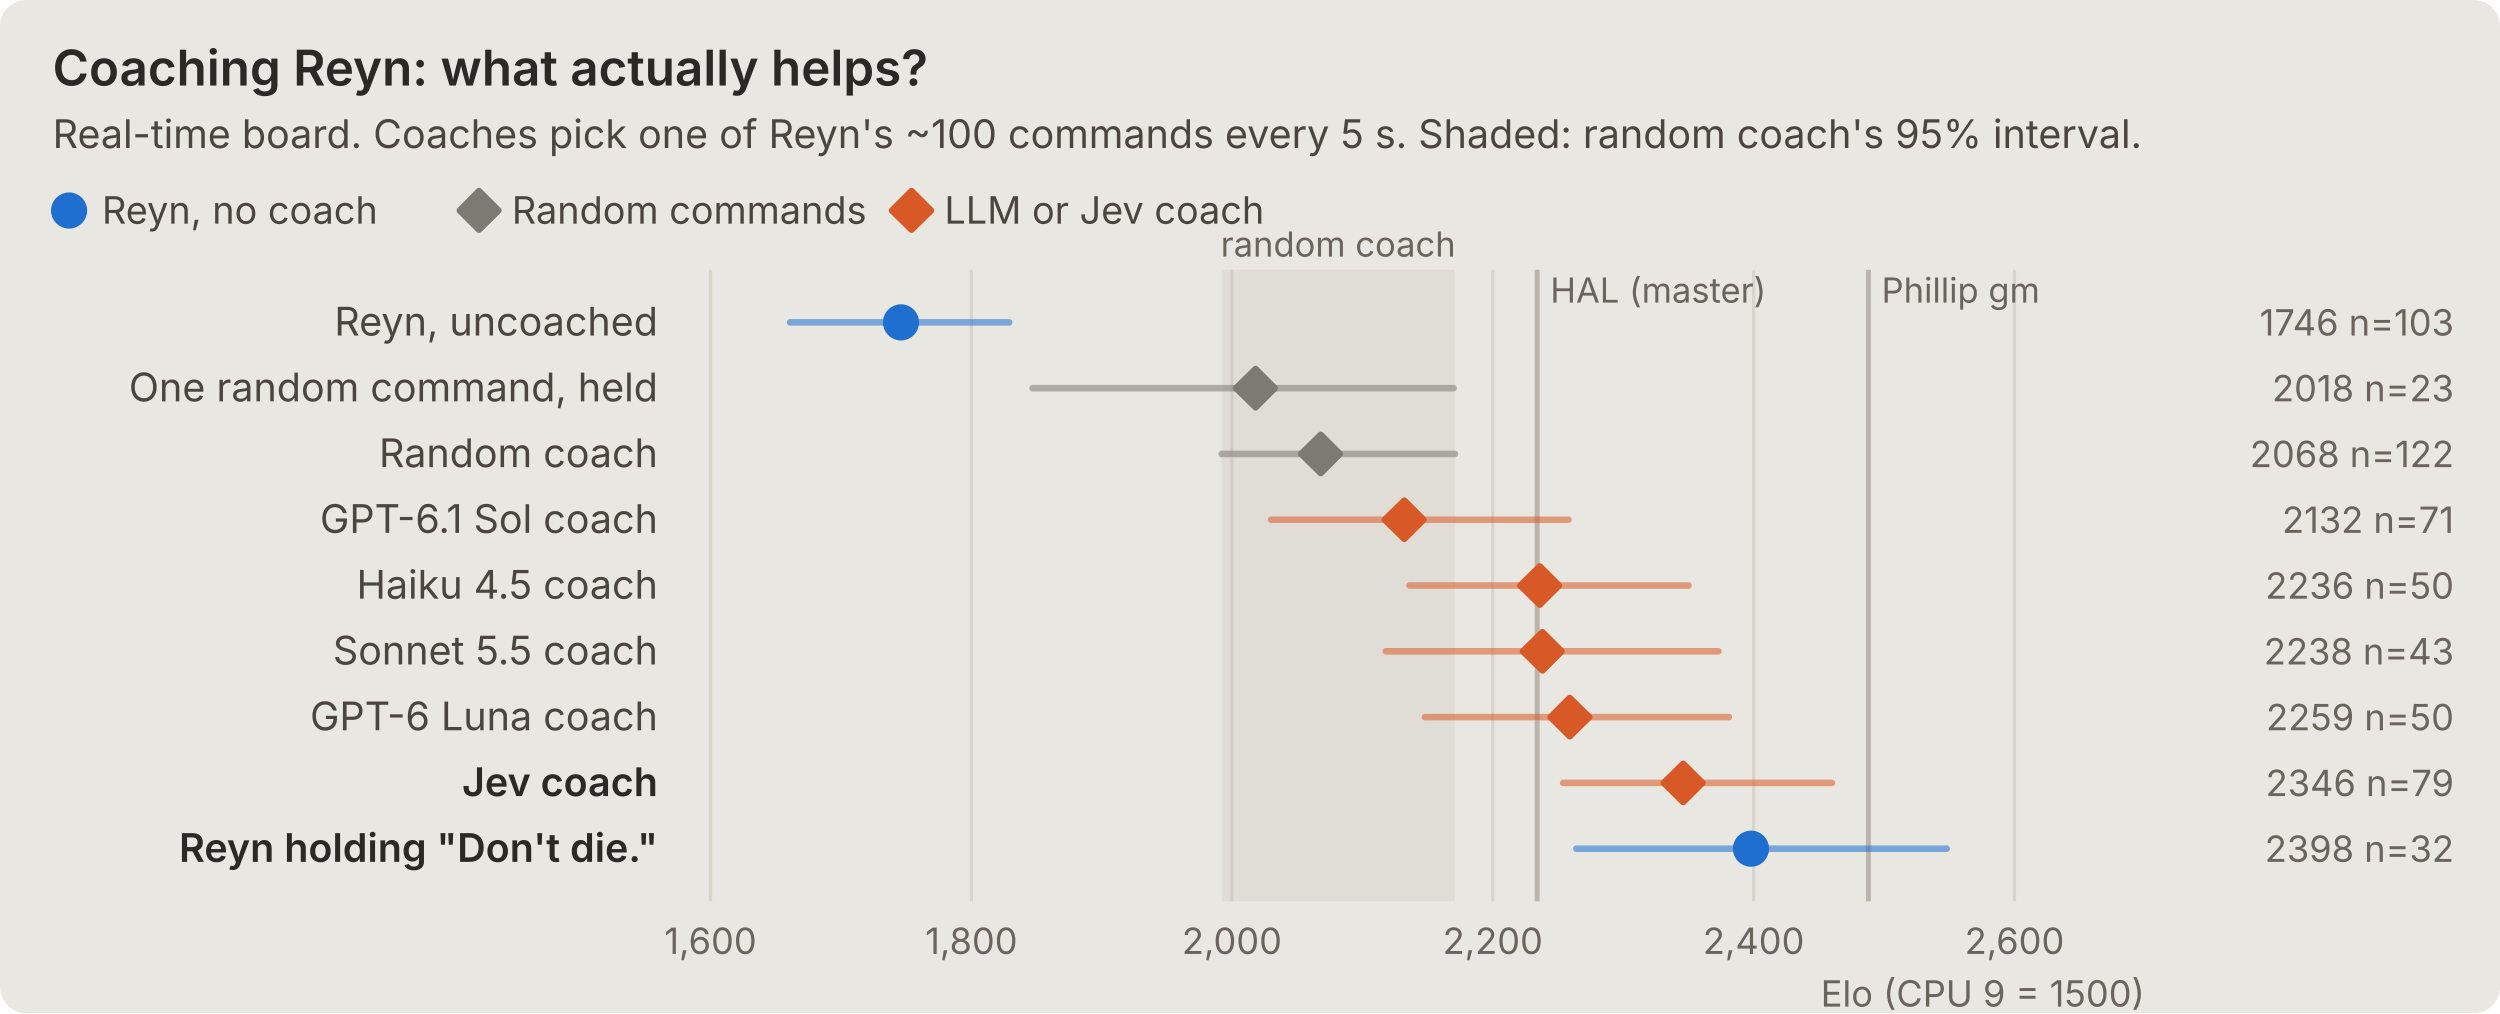
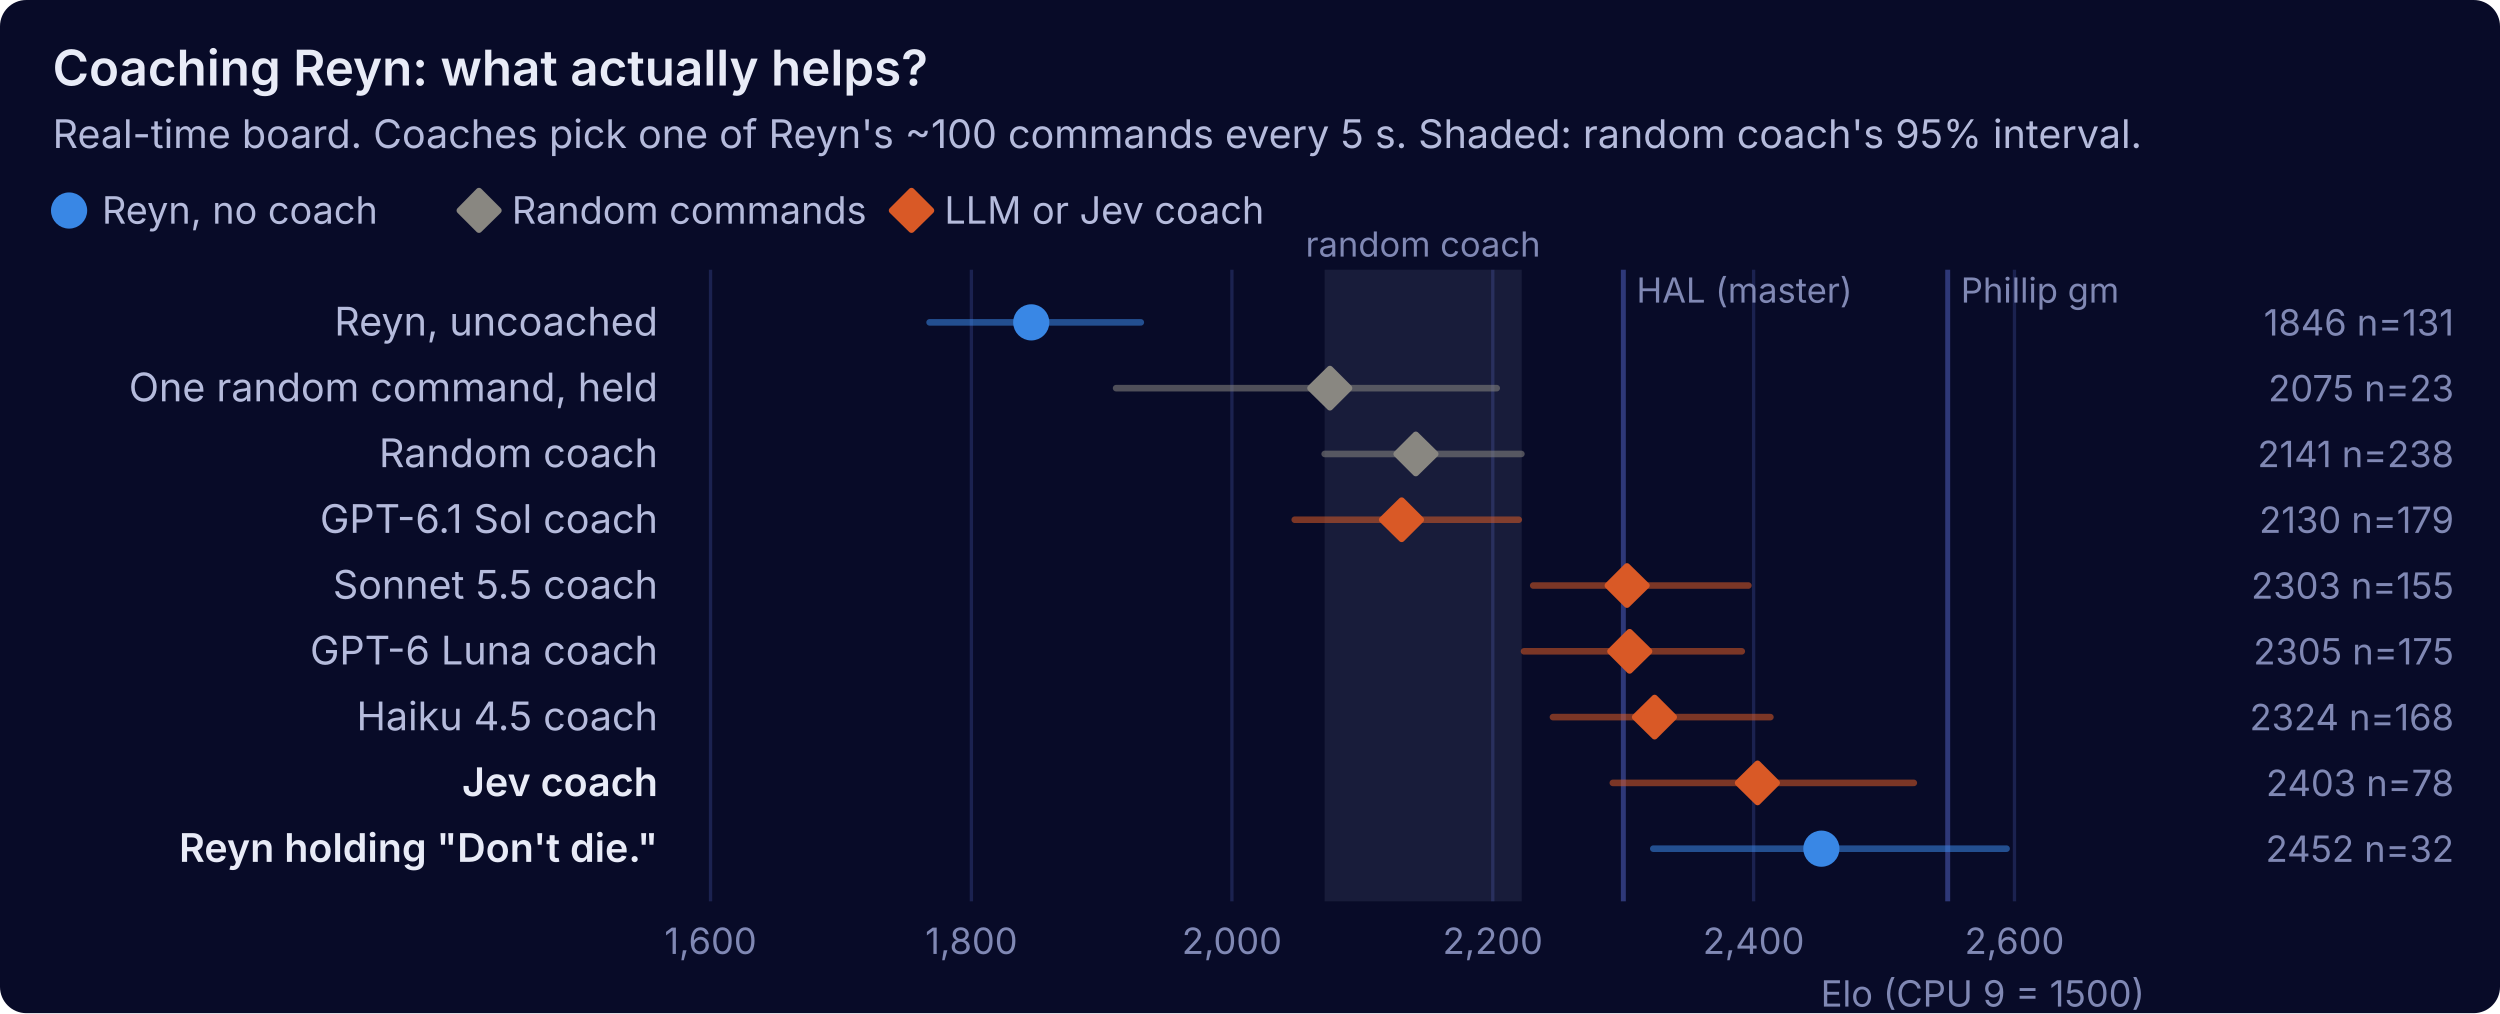
<svg xmlns="http://www.w3.org/2000/svg" viewBox="0 0 760 308" width="760" height="308" role="img" aria-label="Coaching Reyn: what actually helps?">
-   <style>text{font-family:system-ui, -apple-system, "Segoe UI", sans-serif;font-variant-numeric:tabular-nums}.bg{fill:#e9e7e1}.ring{stroke:#e9e7e1}.t1{fill:#2b2926}.t2{fill:#4a463f}.tm{fill:#6a655c}.grid{stroke:#d8d5cd}.axis{stroke:#b9b5ab}.band{fill:#999489;fill-opacity:.12}.conn{stroke:#a9a59a}.c-learned{fill:#1f6fd1;stroke:#1f6fd1}.c-coach{fill:#d95926;stroke:#d95926}.c-written{fill:#199e70;stroke:#199e70}.c-llm{fill:#a66d00;stroke:#a66d00}.c-jev{fill:#d55181;stroke:#d55181}.c-ref{fill:#7d7a73;stroke:#7d7a73}.ci{fill:none;stroke-width:2;stroke-linecap:round}.hollow{fill-opacity:0}</style>
+   <style>text{font-family:system-ui, -apple-system, "Segoe UI", sans-serif;font-variant-numeric:tabular-nums}.bg{fill:#080b28}.ring{stroke:#080b28}.t1{fill:#e8ebf7}.t2{fill:#b5bbdc}.tm{fill:#8088b4}.grid{stroke:#1b2250}.axis{stroke:#2e3878}.band{fill:#9198c0;fill-opacity:.12}.conn{stroke:#3a4590}.c-learned{fill:#3987e5;stroke:#3987e5}.c-coach{fill:#d95926;stroke:#d95926}.c-written{fill:#199e70;stroke:#199e70}.c-llm{fill:#c98500;stroke:#c98500}.c-jev{fill:#d55181;stroke:#d55181}.c-ref{fill:#898781;stroke:#898781}.ci{fill:none;stroke-width:2;stroke-linecap:round}.hollow{fill-opacity:0}</style>
  <rect class="bg" x="0" y="0" width="760" height="308" rx="8" />
  <text x="16.0" y="26.0" class="t1" font-size="15" text-anchor="start" font-weight="600">Coaching Reyn: what actually helps?</text>
  <text x="16.0" y="45.0" class="t2" font-size="12" text-anchor="start">Real-time board. Coaches pick one of Reyn's ~100 commands every 5 s. Shaded: random coach's 95% interval.</text>
  <circle cx="21.0" cy="64.0" r="4.5" class="c-learned ring" stroke-width="2" />
  <text x="31.0" y="68.0" class="t2" font-size="11.5" text-anchor="start">Reyn, no coach</text>
  <polygon points="145.6,58.1 151.5,64.0 145.6,69.8 139.8,64.0" class="c-ref ring" stroke-width="2" stroke-linejoin="round" />
  <text x="155.6" y="68.0" class="t2" font-size="11.5" text-anchor="start">Random commands</text>
  <polygon points="277.1,58.1 283.0,64.0 277.1,69.8 271.2,64.0" class="c-coach ring" stroke-width="2" stroke-linejoin="round" />
  <text x="287.1" y="68.0" class="t2" font-size="11.5" text-anchor="start">LLM or Jev coach</text>
  <line x1="216.0" x2="216.0" y1="82" y2="274" class="grid" stroke-width="1" />
  <text x="216.0" y="290.0" class="tm" font-size="11" text-anchor="middle">1,600</text>
  <line x1="295.3" x2="295.3" y1="82" y2="274" class="grid" stroke-width="1" />
  <text x="295.3" y="290.0" class="tm" font-size="11" text-anchor="middle">1,800</text>
  <line x1="374.5" x2="374.5" y1="82" y2="274" class="grid" stroke-width="1" />
  <text x="374.5" y="290.0" class="tm" font-size="11" text-anchor="middle">2,000</text>
  <line x1="453.8" x2="453.8" y1="82" y2="274" class="grid" stroke-width="1" />
  <text x="453.8" y="290.0" class="tm" font-size="11" text-anchor="middle">2,200</text>
  <line x1="533.1" x2="533.1" y1="82" y2="274" class="grid" stroke-width="1" />
  <text x="533.1" y="290.0" class="tm" font-size="11" text-anchor="middle">2,400</text>
  <line x1="612.4" x2="612.4" y1="82" y2="274" class="grid" stroke-width="1" />
  <text x="612.4" y="290.0" class="tm" font-size="11" text-anchor="middle">2,600</text>
  <text x="652.0" y="306.0" class="tm" font-size="11" text-anchor="end">Elo (CPU 9 = 1500)</text>
-   <rect x="371.4" y="82" width="70.9" height="192" class="band" />
-   <text x="406.8" y="78.0" class="tm" font-size="10.5" text-anchor="middle">random coach</text>
-   <line x1="467.3" x2="467.3" y1="82" y2="274" class="axis" stroke-width="1.5" />
-   <text x="471.3" y="92.0" class="tm" font-size="10.5" text-anchor="start">HAL (master)</text>
-   <line x1="568.0" x2="568.0" y1="82" y2="274" class="axis" stroke-width="1.5" />
-   <text x="572.0" y="92.0" class="tm" font-size="10.5" text-anchor="start">Phillip gm</text>
+   <rect x="402.7" y="82" width="59.9" height="192" class="band" />
+   <text x="432.6" y="78.0" class="tm" font-size="10.5" text-anchor="middle">random coach</text>
+   <line x1="493.5" x2="493.5" y1="82" y2="274" class="axis" stroke-width="1.5" />
+   <text x="497.5" y="92.0" class="tm" font-size="10.5" text-anchor="start">HAL (master)</text>
+   <line x1="592.1" x2="592.1" y1="82" y2="274" class="axis" stroke-width="1.5" />
+   <text x="596.1" y="92.0" class="tm" font-size="10.5" text-anchor="start">Phillip gm</text>
  <text x="200.0" y="102.0" class="t2" font-size="12" text-anchor="end">Reyn, uncoached</text>
-   <line x1="240.2" x2="306.8" y1="98.0" y2="98.0" class="ci c-learned" stroke-opacity=".55" />
-   <circle cx="273.9" cy="98.0" r="4.5" class="c-learned ring" stroke-width="2" />
-   <text x="746.0" y="102.0" class="tm" font-size="11" text-anchor="end">1746  n=103</text>
+   <line x1="282.6" x2="346.8" y1="98.0" y2="98.0" class="ci c-learned" stroke-opacity=".55" />
+   <circle cx="313.5" cy="98.0" r="4.5" class="c-learned ring" stroke-width="2" />
+   <text x="746.0" y="102.0" class="tm" font-size="11" text-anchor="end">1846  n=131</text>
  <text x="200.0" y="122.0" class="t2" font-size="12" text-anchor="end">One random command, held</text>
-   <line x1="313.9" x2="441.9" y1="118.0" y2="118.0" class="ci c-ref" stroke-opacity=".55" />
-   <polygon points="381.7,112.2 387.5,118.0 381.7,123.8 375.8,118.0" class="c-ref ring" stroke-width="2" stroke-linejoin="round" />
-   <text x="746.0" y="122.0" class="tm" font-size="11" text-anchor="end">2018  n=23</text>
+   <line x1="339.3" x2="455.0" y1="118.0" y2="118.0" class="ci c-ref" stroke-opacity=".55" />
+   <polygon points="404.3,112.2 410.1,118.0 404.3,123.8 398.4,118.0" class="c-ref ring" stroke-width="2" stroke-linejoin="round" />
+   <text x="746.0" y="122.0" class="tm" font-size="11" text-anchor="end">2075  n=23</text>
  <text x="200.0" y="142.0" class="t2" font-size="12" text-anchor="end">Random coach</text>
-   <line x1="371.4" x2="442.3" y1="138.0" y2="138.0" class="ci c-ref" stroke-opacity=".55" />
-   <polygon points="401.5,132.2 407.3,138.0 401.5,143.8 395.6,138.0" class="c-ref ring" stroke-width="2" stroke-linejoin="round" />
-   <text x="746.0" y="142.0" class="tm" font-size="11" text-anchor="end">2068  n=122</text>
+   <line x1="402.7" x2="462.5" y1="138.0" y2="138.0" class="ci c-ref" stroke-opacity=".55" />
+   <polygon points="430.4,132.2 436.3,138.0 430.4,143.8 424.6,138.0" class="c-ref ring" stroke-width="2" stroke-linejoin="round" />
+   <text x="746.0" y="142.0" class="tm" font-size="11" text-anchor="end">2141  n=238</text>
  <text x="200.0" y="162.0" class="t2" font-size="12" text-anchor="end">GPT-6.1 Sol coach</text>
-   <line x1="386.4" x2="476.8" y1="158.0" y2="158.0" class="ci c-coach" stroke-opacity=".55" />
-   <polygon points="426.9,152.2 432.7,158.0 426.9,163.8 421.0,158.0" class="c-coach ring" stroke-width="2" stroke-linejoin="round" />
-   <text x="746.0" y="162.0" class="tm" font-size="11" text-anchor="end">2132  n=71</text>
-   <text x="200.0" y="182.0" class="t2" font-size="12" text-anchor="end">Haiku 4.5 coach</text>
-   <line x1="428.5" x2="513.3" y1="178.0" y2="178.0" class="ci c-coach" stroke-opacity=".55" />
-   <polygon points="468.1,172.2 473.9,178.0 468.1,183.8 462.2,178.0" class="c-coach ring" stroke-width="2" stroke-linejoin="round" />
-   <text x="746.0" y="182.0" class="tm" font-size="11" text-anchor="end">2236  n=50</text>
-   <text x="200.0" y="202.0" class="t2" font-size="12" text-anchor="end">Sonnet 5.5 coach</text>
-   <line x1="421.3" x2="522.4" y1="198.0" y2="198.0" class="ci c-coach" stroke-opacity=".55" />
-   <polygon points="468.9,192.2 474.7,198.0 468.9,203.8 463.0,198.0" class="c-coach ring" stroke-width="2" stroke-linejoin="round" />
-   <text x="746.0" y="202.0" class="tm" font-size="11" text-anchor="end">2238  n=43</text>
-   <text x="200.0" y="222.0" class="t2" font-size="12" text-anchor="end">GPT-6 Luna coach</text>
-   <line x1="433.2" x2="525.6" y1="218.0" y2="218.0" class="ci c-coach" stroke-opacity=".55" />
-   <polygon points="477.2,212.2 483.1,218.0 477.2,223.8 471.4,218.0" class="c-coach ring" stroke-width="2" stroke-linejoin="round" />
-   <text x="746.0" y="222.0" class="tm" font-size="11" text-anchor="end">2259  n=50</text>
+   <line x1="393.6" x2="461.7" y1="158.0" y2="158.0" class="ci c-coach" stroke-opacity=".55" />
+   <polygon points="426.1,152.2 431.9,158.0 426.1,163.8 420.2,158.0" class="c-coach ring" stroke-width="2" stroke-linejoin="round" />
+   <text x="746.0" y="162.0" class="tm" font-size="11" text-anchor="end">2130  n=179</text>
+   <text x="200.0" y="182.0" class="t2" font-size="12" text-anchor="end">Sonnet 5.5 coach</text>
+   <line x1="466.1" x2="531.5" y1="178.0" y2="178.0" class="ci c-coach" stroke-opacity=".55" />
+   <polygon points="494.6,172.2 500.5,178.0 494.6,183.8 488.8,178.0" class="c-coach ring" stroke-width="2" stroke-linejoin="round" />
+   <text x="746.0" y="182.0" class="tm" font-size="11" text-anchor="end">2303  n=155</text>
+   <text x="200.0" y="202.0" class="t2" font-size="12" text-anchor="end">GPT-6 Luna coach</text>
+   <line x1="463.3" x2="529.5" y1="198.0" y2="198.0" class="ci c-coach" stroke-opacity=".55" />
+   <polygon points="495.4,192.2 501.3,198.0 495.4,203.8 489.6,198.0" class="c-coach ring" stroke-width="2" stroke-linejoin="round" />
+   <text x="746.0" y="202.0" class="tm" font-size="11" text-anchor="end">2305  n=175</text>
+   <text x="200.0" y="222.0" class="t2" font-size="12" text-anchor="end">Haiku 4.5 coach</text>
+   <line x1="472.1" x2="538.2" y1="218.0" y2="218.0" class="ci c-coach" stroke-opacity=".55" />
+   <polygon points="503.0,212.2 508.8,218.0 503.0,223.8 497.1,218.0" class="c-coach ring" stroke-width="2" stroke-linejoin="round" />
+   <text x="746.0" y="222.0" class="tm" font-size="11" text-anchor="end">2324  n=168</text>
  <text x="200.0" y="242.0" class="t1" font-size="12" text-anchor="end" font-weight="600">Jev coach</text>
-   <line x1="475.2" x2="556.9" y1="238.0" y2="238.0" class="ci c-coach" stroke-opacity=".55" />
-   <polygon points="511.7,232.2 517.5,238.0 511.7,243.8 505.8,238.0" class="c-coach ring" stroke-width="2" stroke-linejoin="round" />
-   <text x="746.0" y="242.0" class="tm" font-size="11" text-anchor="end">2346  n=79</text>
+   <line x1="490.3" x2="581.8" y1="238.0" y2="238.0" class="ci c-coach" stroke-opacity=".55" />
+   <polygon points="534.3,232.2 540.1,238.0 534.3,243.8 528.4,238.0" class="c-coach ring" stroke-width="2" stroke-linejoin="round" />
+   <text x="746.0" y="242.0" class="tm" font-size="11" text-anchor="end">2403  n=78</text>
  <text x="200.0" y="262.0" class="t1" font-size="12" text-anchor="end" font-weight="600">Reyn holding "Don't die."</text>
-   <line x1="479.2" x2="591.8" y1="258.0" y2="258.0" class="ci c-learned" stroke-opacity=".55" />
-   <circle cx="532.3" cy="258.0" r="4.5" class="c-learned ring" stroke-width="2" />
-   <text x="746.0" y="262.0" class="tm" font-size="11" text-anchor="end">2398  n=32</text>
+   <line x1="502.6" x2="610.0" y1="258.0" y2="258.0" class="ci c-learned" stroke-opacity=".55" />
+   <circle cx="553.7" cy="258.0" r="4.5" class="c-learned ring" stroke-width="2" />
+   <text x="746.0" y="262.0" class="tm" font-size="11" text-anchor="end">2452  n=32</text>
</svg>
